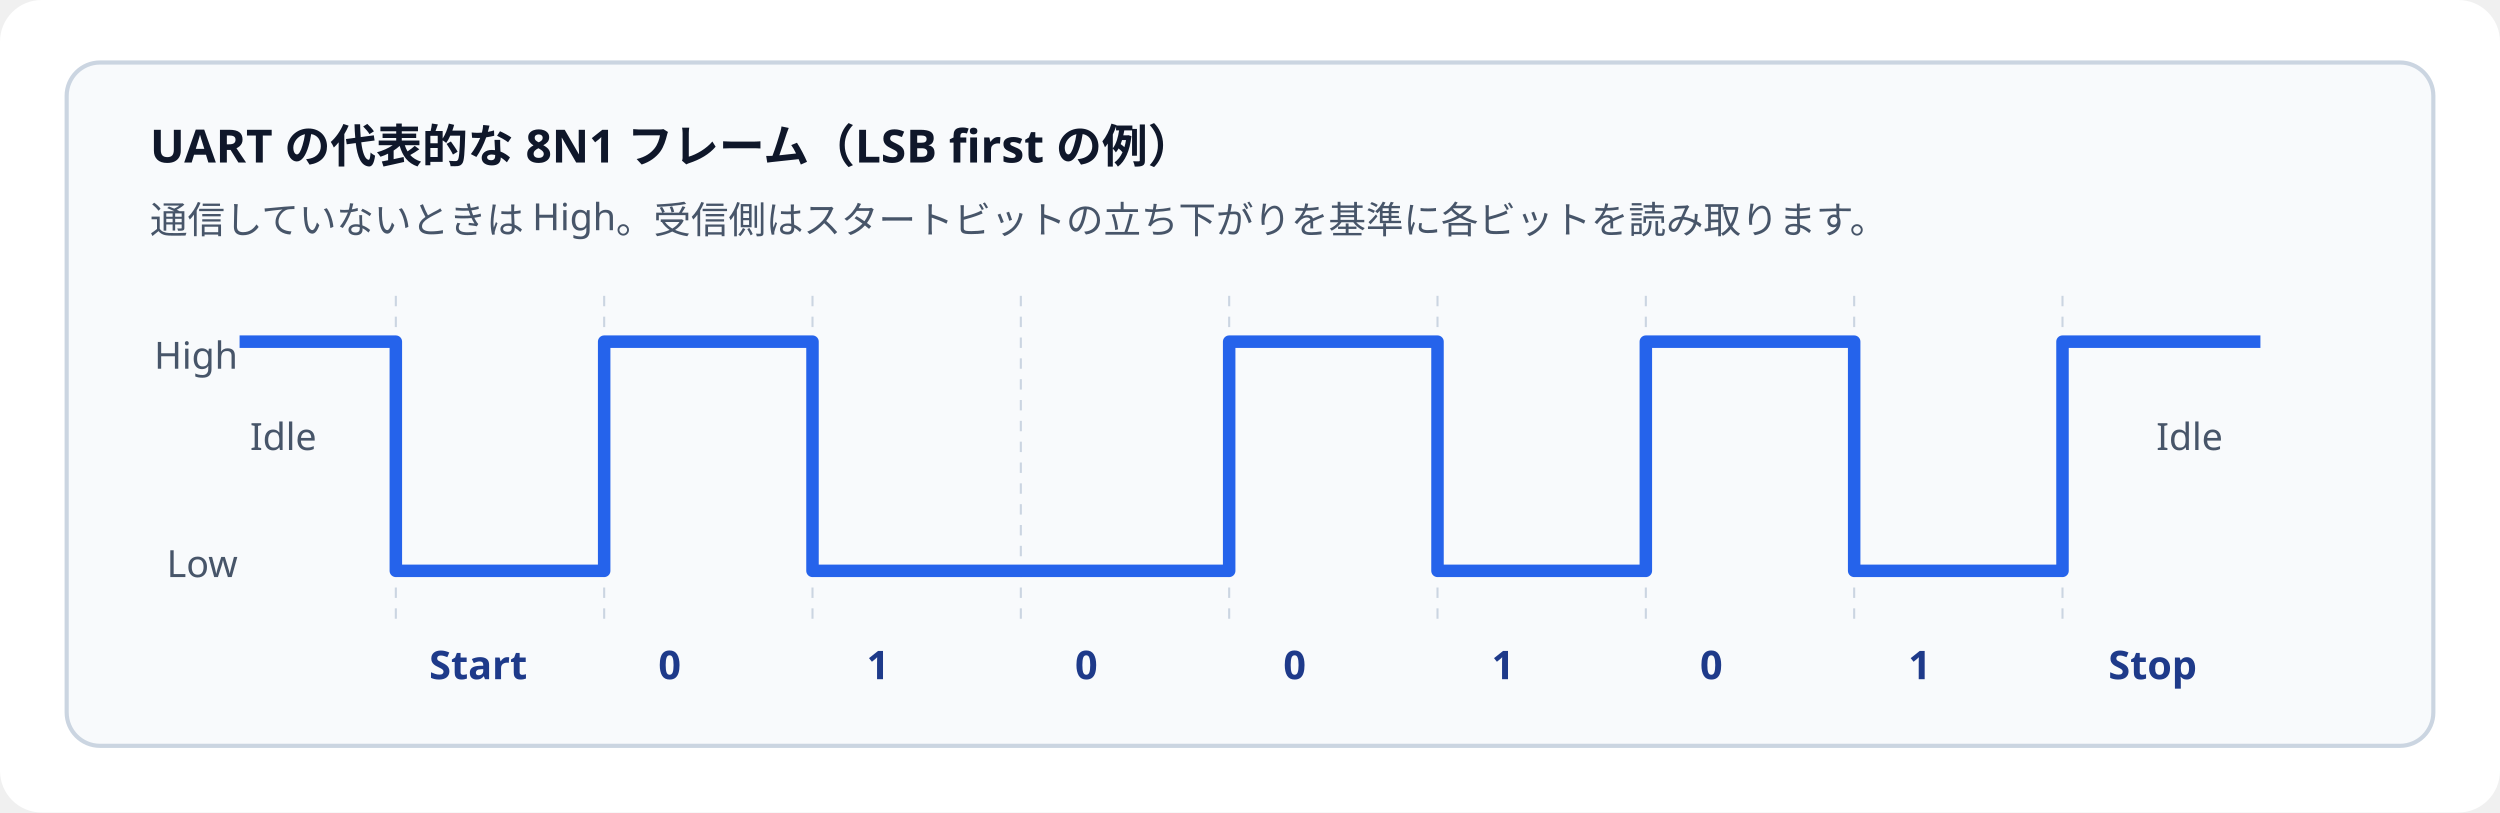
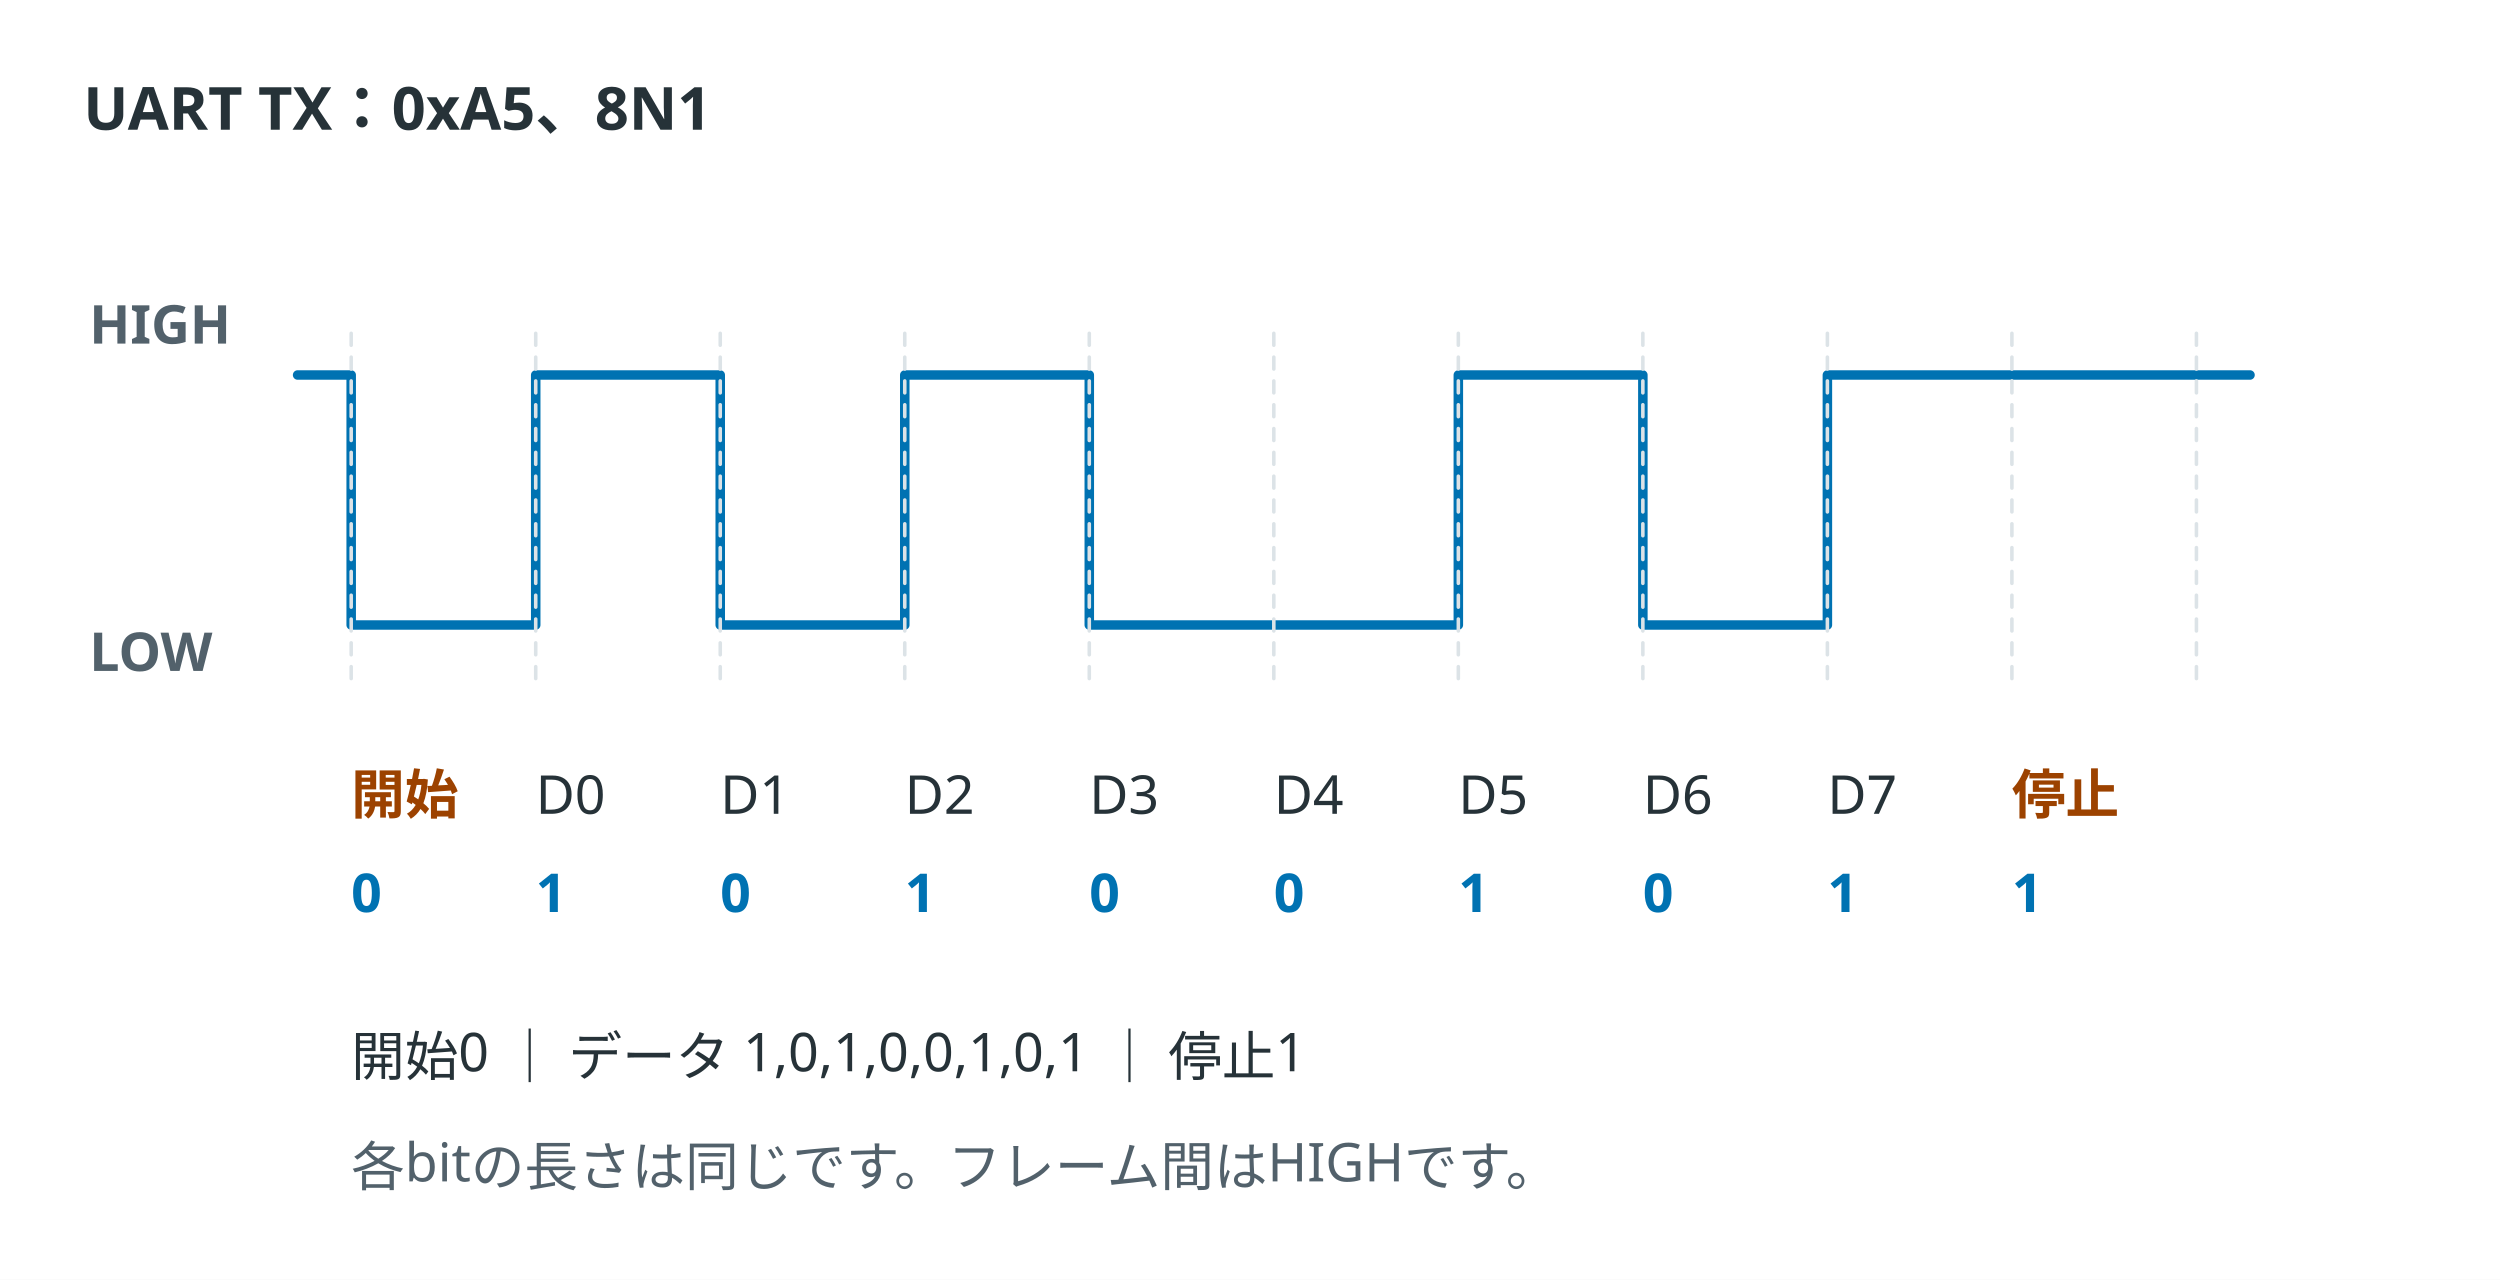
- <svg xmlns="http://www.w3.org/2000/svg" width="1200" height="390" viewBox="0 0 1200 390" role="img" aria-labelledby="title desc">
-   <style>
-     .bg{fill:#fff}.panel{fill:#f8fafc;stroke:#cbd5e1;stroke-width:2}.grid{stroke:#cbd5e1;stroke-width:1;stroke-dasharray:5 5}.signal{fill:none;stroke:#2563eb;stroke-width:6;stroke-linejoin:round}.label{fill:#0f172a;font:600 22px 'Noto Sans JP',sans-serif}.small{fill:#475569;font:400 18px 'Noto Sans JP',sans-serif}.bit{fill:#1e3a8a;font:700 19px 'Noto Sans JP',sans-serif}
-   </style>
-   <rect class="bg" width="1200" height="390" rx="20" />
-   <rect class="panel" x="32" y="30" width="1136" height="328" rx="16" />
-   <text class="label" x="72" y="78">UART の代表的な 8N1 フレーム（LSB first の例）</text>
-   <text class="small" x="72" y="112">通信していないときは High。受信側はスタートビットの立ち下がりを基準に各ビットを読み取ります。</text>
-   <line class="grid" x1="190" y1="142" x2="190" y2="300" />
-   <line class="grid" x1="290" y1="142" x2="290" y2="300" />
-   <line class="grid" x1="390" y1="142" x2="390" y2="300" />
-   <line class="grid" x1="490" y1="142" x2="490" y2="300" />
-   <line class="grid" x1="590" y1="142" x2="590" y2="300" />
-   <line class="grid" x1="690" y1="142" x2="690" y2="300" />
-   <line class="grid" x1="790" y1="142" x2="790" y2="300" />
-   <line class="grid" x1="890" y1="142" x2="890" y2="300" />
-   <line class="grid" x1="990" y1="142" x2="990" y2="300" />
-   <text class="small" x="74" y="177">High</text>
-   <text class="small" x="80" y="277">Low</text>
-   <path class="signal" d="M115 164H190V274H290V164H390V274H490V274H590V164H690V274H790V164H890V274H990V164H1085" />
-   <text class="bit" x="206" y="326">Start</text>
-   <text class="bit" x="316" y="326">0</text>
-   <text class="bit" x="416" y="326">1</text>
-   <text class="bit" x="516" y="326">0</text>
-   <text class="bit" x="616" y="326">0</text>
-   <text class="bit" x="716" y="326">1</text>
-   <text class="bit" x="816" y="326">0</text>
-   <text class="bit" x="916" y="326">1</text>
-   <text class="bit" x="1012" y="326">Stop</text>
-   <text class="small" x="120" y="216">Idle</text>
-   <text class="small" x="1035" y="216">Idle</text>
+ <svg xmlns="http://www.w3.org/2000/svg" width="840" height="430" viewBox="0 0 840 430">
+   <rect width="840" height="430" fill="white" />
+   <path d="M100.000,126.000 L118.000,126.000 L118.000,210.000 L118.000,210.000 L180.000,210.000 L180.000,126.000 L180.000,126.000 L242.000,126.000 L242.000,210.000 L242.000,210.000 L304.000,210.000 L304.000,126.000 L304.000,126.000 L366.000,126.000 L366.000,210.000 L366.000,210.000 L428.000,210.000 L428.000,210.000 L428.000,210.000 L490.000,210.000 L490.000,126.000 L490.000,126.000 L552.000,126.000 L552.000,210.000 L552.000,210.000 L614.000,210.000 L614.000,126.000 L614.000,126.000 L676.000,126.000 L676.000,126.000 L676.000,126.000 L738.000,126.000 L756.000,126.000" stroke="#0072B2" stroke-width="3.2" fill="none" stroke-linecap="round" stroke-linejoin="round" />
+   <path d="M118,112 L118,228" stroke="#DCE3E7" stroke-width="1.2" fill="none" stroke-linecap="round" stroke-linejoin="round" stroke-dasharray="4 4" />
+   <path d="M180,112 L180,228" stroke="#DCE3E7" stroke-width="1.2" fill="none" stroke-linecap="round" stroke-linejoin="round" stroke-dasharray="4 4" />
+   <path d="M242,112 L242,228" stroke="#DCE3E7" stroke-width="1.2" fill="none" stroke-linecap="round" stroke-linejoin="round" stroke-dasharray="4 4" />
+   <path d="M304,112 L304,228" stroke="#DCE3E7" stroke-width="1.2" fill="none" stroke-linecap="round" stroke-linejoin="round" stroke-dasharray="4 4" />
+   <path d="M366,112 L366,228" stroke="#DCE3E7" stroke-width="1.2" fill="none" stroke-linecap="round" stroke-linejoin="round" stroke-dasharray="4 4" />
+   <path d="M428,112 L428,228" stroke="#DCE3E7" stroke-width="1.2" fill="none" stroke-linecap="round" stroke-linejoin="round" stroke-dasharray="4 4" />
+   <path d="M490,112 L490,228" stroke="#DCE3E7" stroke-width="1.2" fill="none" stroke-linecap="round" stroke-linejoin="round" stroke-dasharray="4 4" />
+   <path d="M552,112 L552,228" stroke="#DCE3E7" stroke-width="1.2" fill="none" stroke-linecap="round" stroke-linejoin="round" stroke-dasharray="4 4" />
+   <path d="M614,112 L614,228" stroke="#DCE3E7" stroke-width="1.2" fill="none" stroke-linecap="round" stroke-linejoin="round" stroke-dasharray="4 4" />
+   <path d="M676,112 L676,228" stroke="#DCE3E7" stroke-width="1.2" fill="none" stroke-linecap="round" stroke-linejoin="round" stroke-dasharray="4 4" />
+   <path d="M738,112 L738,228" stroke="#DCE3E7" stroke-width="1.2" fill="none" stroke-linecap="round" stroke-linejoin="round" stroke-dasharray="4 4" />
+   <text x="28" y="43.6" font-family="Noto Sans JP,sans-serif" font-size="20" font-weight="700" fill="#263238">UART TX：0xA5、8N1</text>
+   <text x="30" y="115.44" font-family="Noto Sans JP,sans-serif" font-size="18" font-weight="700" fill="#52616B">HIGH</text>
+   <text x="30" y="225.44" font-family="Noto Sans JP,sans-serif" font-size="18" font-weight="700" fill="#52616B">LOW</text>
+   <text x="118.0" y="273.44" font-family="Noto Sans JP,sans-serif" font-size="18" font-weight="700" fill="#9C4200">開始</text>
+   <text x="118.0" y="306.44" font-family="Noto Sans JP,sans-serif" font-size="18" font-weight="700" fill="#0072B2">0</text>
+   <text x="180.0" y="273.44" font-family="Noto Sans JP,sans-serif" font-size="18" font-weight="400" fill="#263238">D0</text>
+   <text x="180.0" y="306.44" font-family="Noto Sans JP,sans-serif" font-size="18" font-weight="700" fill="#0072B2">1</text>
+   <text x="242.0" y="273.44" font-family="Noto Sans JP,sans-serif" font-size="18" font-weight="400" fill="#263238">D1</text>
+   <text x="242.0" y="306.44" font-family="Noto Sans JP,sans-serif" font-size="18" font-weight="700" fill="#0072B2">0</text>
+   <text x="304.0" y="273.44" font-family="Noto Sans JP,sans-serif" font-size="18" font-weight="400" fill="#263238">D2</text>
+   <text x="304.0" y="306.44" font-family="Noto Sans JP,sans-serif" font-size="18" font-weight="700" fill="#0072B2">1</text>
+   <text x="366.0" y="273.44" font-family="Noto Sans JP,sans-serif" font-size="18" font-weight="400" fill="#263238">D3</text>
+   <text x="366.0" y="306.44" font-family="Noto Sans JP,sans-serif" font-size="18" font-weight="700" fill="#0072B2">0</text>
+   <text x="428.0" y="273.44" font-family="Noto Sans JP,sans-serif" font-size="18" font-weight="400" fill="#263238">D4</text>
+   <text x="428.0" y="306.44" font-family="Noto Sans JP,sans-serif" font-size="18" font-weight="700" fill="#0072B2">0</text>
+   <text x="490.0" y="273.44" font-family="Noto Sans JP,sans-serif" font-size="18" font-weight="400" fill="#263238">D5</text>
+   <text x="490.0" y="306.44" font-family="Noto Sans JP,sans-serif" font-size="18" font-weight="700" fill="#0072B2">1</text>
+   <text x="552.0" y="273.44" font-family="Noto Sans JP,sans-serif" font-size="18" font-weight="400" fill="#263238">D6</text>
+   <text x="552.0" y="306.44" font-family="Noto Sans JP,sans-serif" font-size="18" font-weight="700" fill="#0072B2">0</text>
+   <text x="614.0" y="273.44" font-family="Noto Sans JP,sans-serif" font-size="18" font-weight="400" fill="#263238">D7</text>
+   <text x="614.0" y="306.44" font-family="Noto Sans JP,sans-serif" font-size="18" font-weight="700" fill="#0072B2">1</text>
+   <text x="676.0" y="273.44" font-family="Noto Sans JP,sans-serif" font-size="18" font-weight="700" fill="#9C4200">停止</text>
+   <text x="676.0" y="306.44" font-family="Noto Sans JP,sans-serif" font-size="18" font-weight="700" fill="#0072B2">1</text>
+   <text x="118" y="361.44" font-family="Noto Sans JP,sans-serif" font-size="18" font-weight="400" fill="#263238">開始0 ｜ データ 1,0,1,0,0,1,0,1 ｜ 停止1</text>
+   <text x="118" y="398.44" font-family="Noto Sans JP,sans-serif" font-size="18" font-weight="400" fill="#52616B">各bitの長さは同じです。フレーム間はHIGHです。</text>
</svg>
